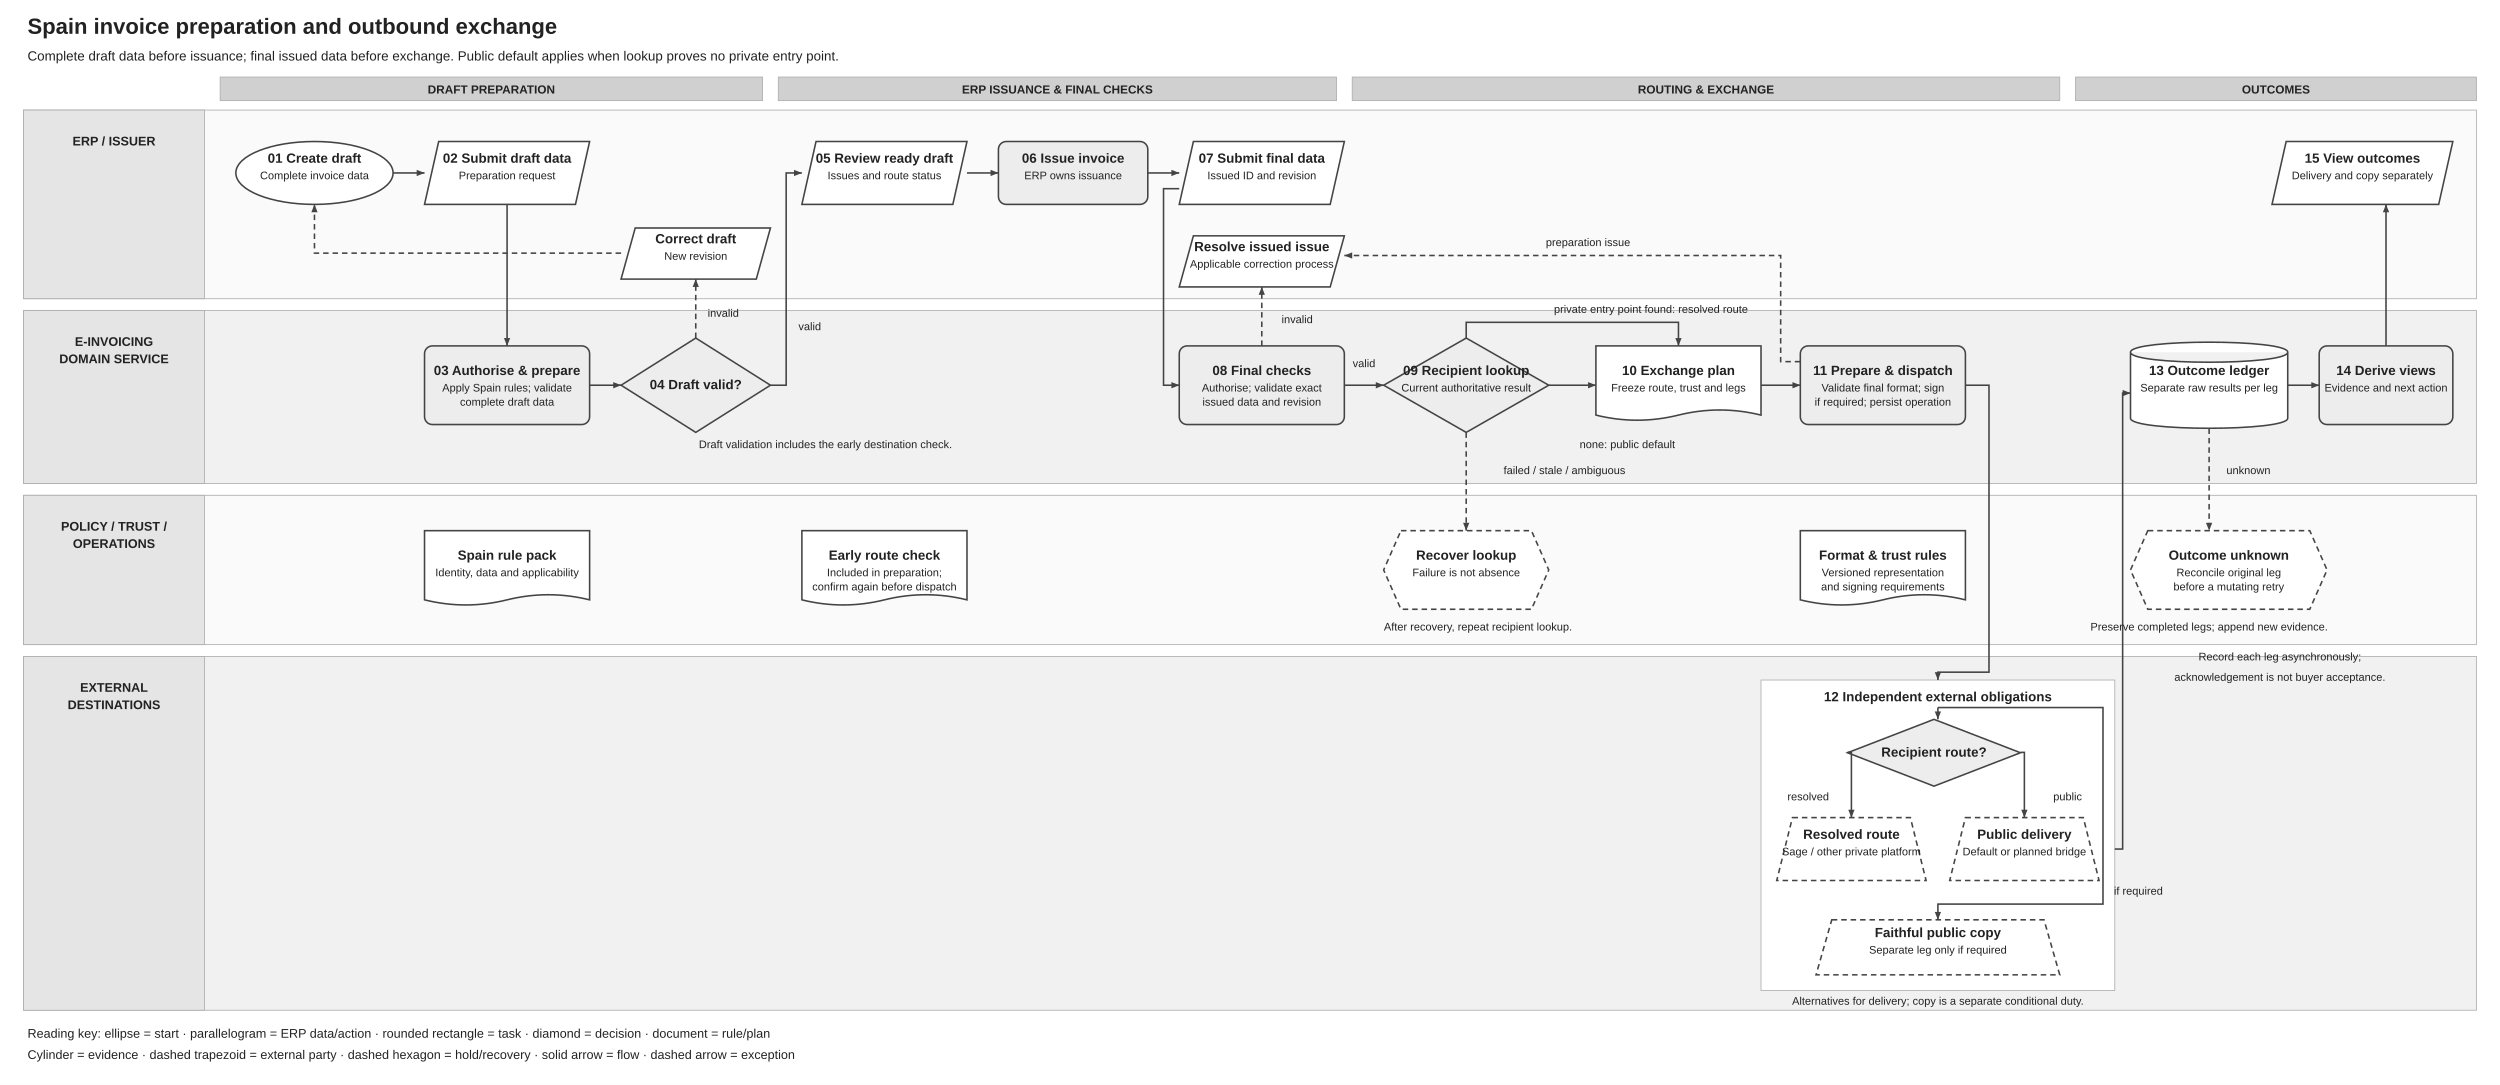
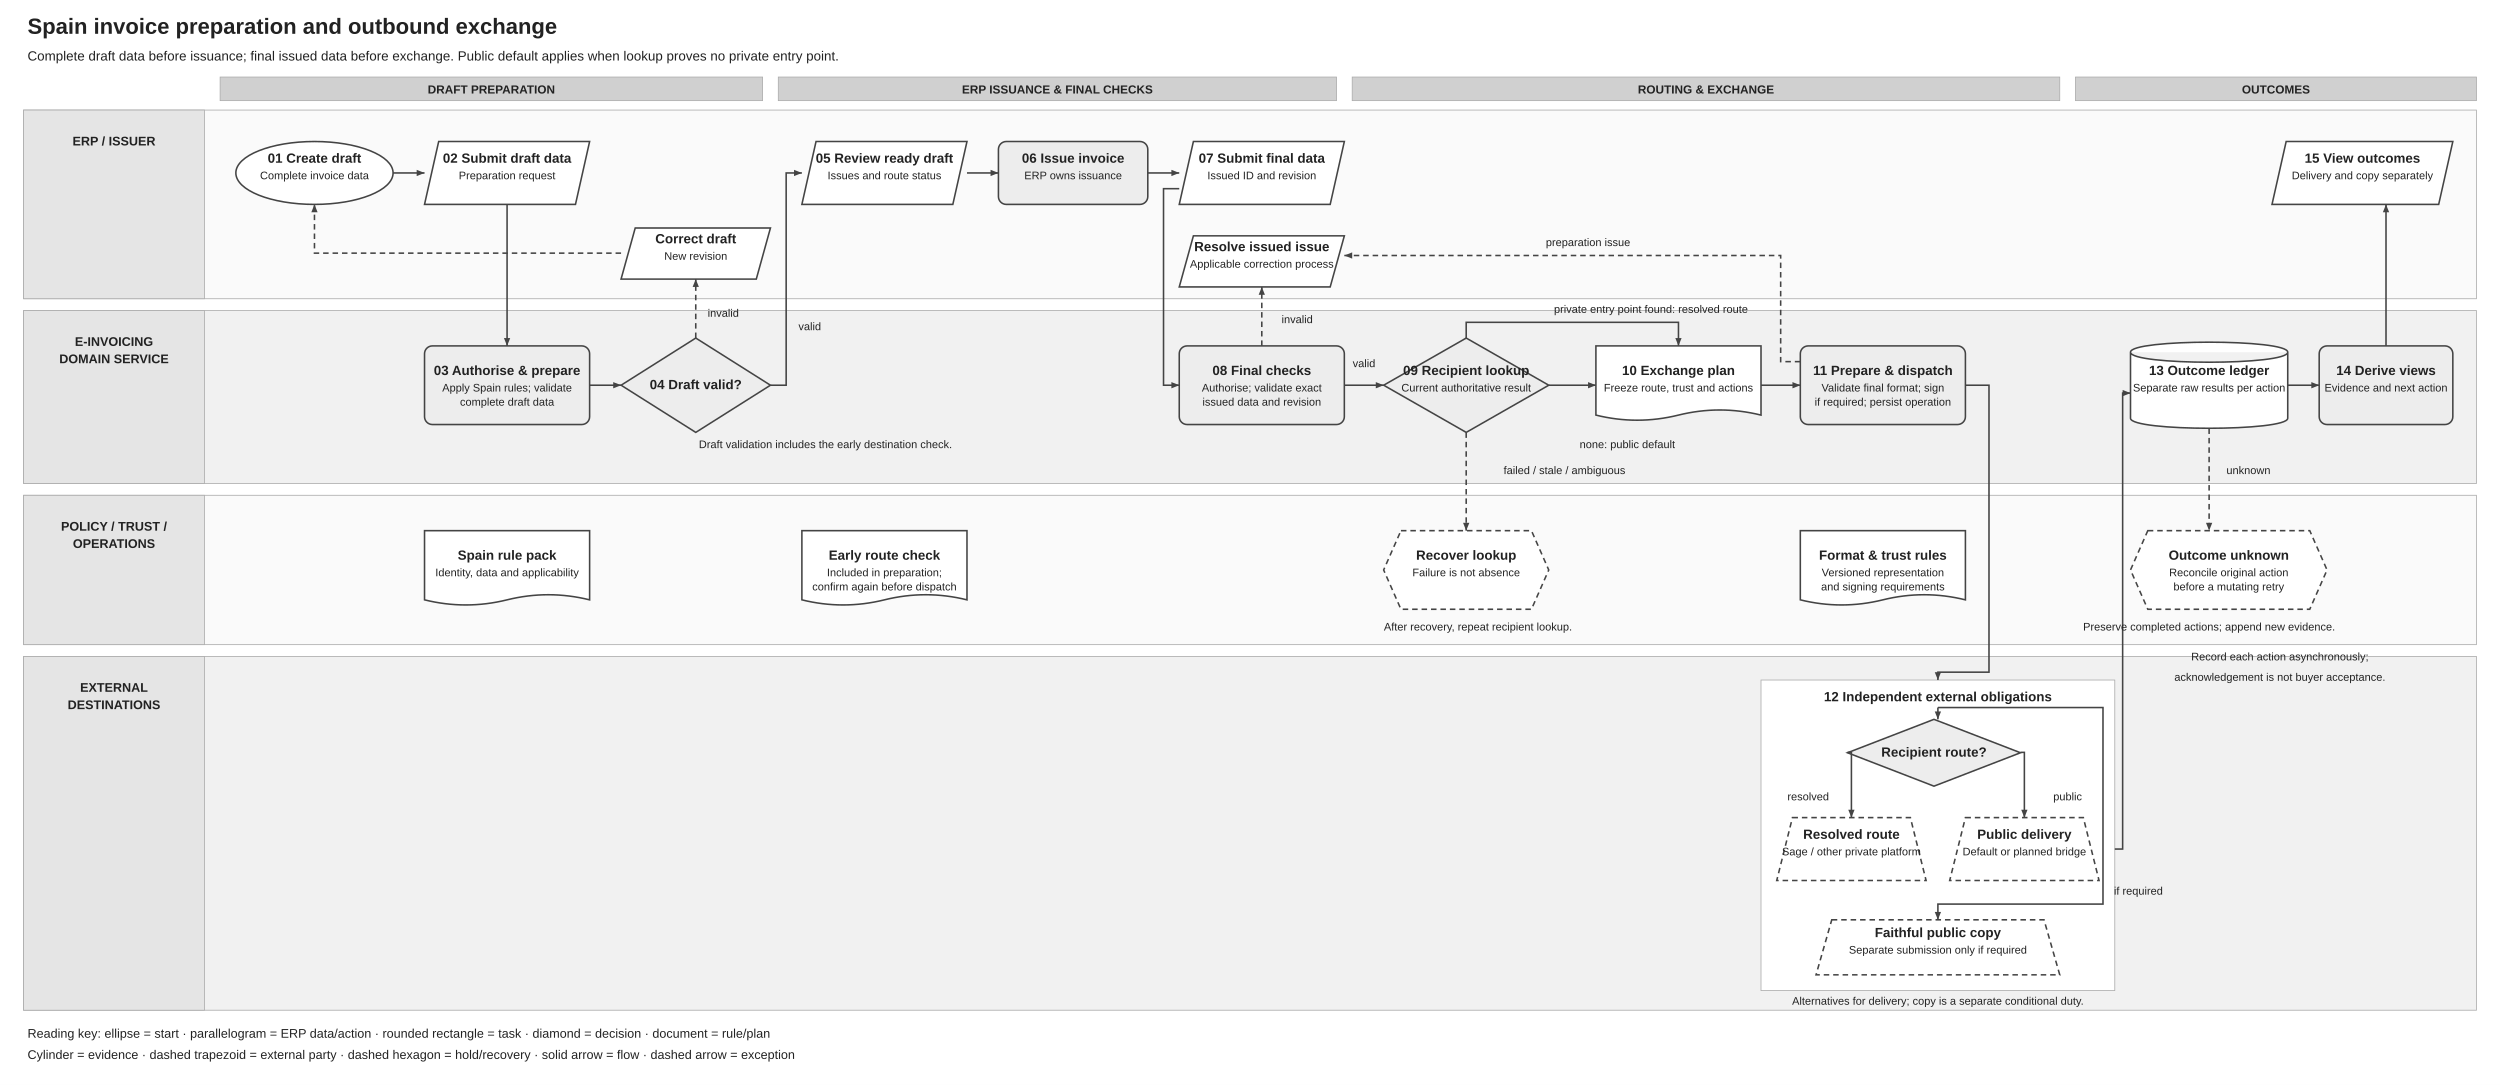
<svg xmlns="http://www.w3.org/2000/svg" viewBox="0 0 3180 1380" role="img" aria-labelledby="title desc">
  <rect width="3180" height="1380" fill="white" />
  <text x="35" y="43" text-anchor="start" font-family="Arial,sans-serif" font-size="28" font-weight="700" fill="#222">Spain invoice preparation and outbound exchange</text>
  <text x="35" y="77" text-anchor="start" font-family="Arial,sans-serif" font-size="17" font-weight="400" fill="#222">Complete draft data before issuance; final issued data before exchange. Public default applies when lookup proves no private entry point.</text>
  <rect x="280" y="98" width="690" height="30" fill="#d0d0d0" stroke="#aaa" />
  <text x="625.0" y="119" text-anchor="middle" font-family="Arial,sans-serif" font-size="15" font-weight="700" fill="#222">DRAFT PREPARATION</text>
  <rect x="990" y="98" width="710" height="30" fill="#d0d0d0" stroke="#aaa" />
  <text x="1345.0" y="119" text-anchor="middle" font-family="Arial,sans-serif" font-size="15" font-weight="700" fill="#222">ERP ISSUANCE &amp; FINAL CHECKS</text>
  <rect x="1720" y="98" width="900" height="30" fill="#d0d0d0" stroke="#aaa" />
  <text x="2170.0" y="119" text-anchor="middle" font-family="Arial,sans-serif" font-size="15" font-weight="700" fill="#222">ROUTING &amp; EXCHANGE</text>
  <rect x="2640" y="98" width="510" height="30" fill="#d0d0d0" stroke="#aaa" />
  <text x="2895.0" y="119" text-anchor="middle" font-family="Arial,sans-serif" font-size="15" font-weight="700" fill="#222">OUTCOMES</text>
  <rect x="30" y="140" width="3120" height="240" fill="#fafafa" stroke="#aaa" />
  <rect x="30" y="140" width="230" height="240" fill="#e5e5e5" stroke="#aaa" />
  <text x="145" y="185" text-anchor="middle" font-family="Arial,sans-serif" font-size="16" font-weight="700" fill="#222">ERP / ISSUER</text>
  <rect x="30" y="395" width="3120" height="220" fill="#f1f1f1" stroke="#aaa" />
  <rect x="30" y="395" width="230" height="220" fill="#e5e5e5" stroke="#aaa" />
  <text x="145" y="440" text-anchor="middle" font-family="Arial,sans-serif" font-size="16" font-weight="700" fill="#222">E-INVOICING</text>
  <text x="145" y="462" text-anchor="middle" font-family="Arial,sans-serif" font-size="16" font-weight="700" fill="#222">DOMAIN SERVICE</text>
  <rect x="30" y="630" width="3120" height="190" fill="#fafafa" stroke="#aaa" />
  <rect x="30" y="630" width="230" height="190" fill="#e5e5e5" stroke="#aaa" />
  <text x="145" y="675" text-anchor="middle" font-family="Arial,sans-serif" font-size="16" font-weight="700" fill="#222">POLICY / TRUST /</text>
  <text x="145" y="697" text-anchor="middle" font-family="Arial,sans-serif" font-size="16" font-weight="700" fill="#222">OPERATIONS</text>
  <rect x="30" y="835" width="3120" height="450" fill="#f1f1f1" stroke="#aaa" />
  <rect x="30" y="835" width="230" height="450" fill="#e5e5e5" stroke="#aaa" />
  <text x="145" y="880" text-anchor="middle" font-family="Arial,sans-serif" font-size="16" font-weight="700" fill="#222">EXTERNAL</text>
  <text x="145" y="902" text-anchor="middle" font-family="Arial,sans-serif" font-size="16" font-weight="700" fill="#222">DESTINATIONS</text>
  <ellipse cx="400.0" cy="220.0" rx="100.0" ry="40.0" fill="#ffffff" stroke="#444" stroke-width="2" />
  <text x="400.0" y="207.0" text-anchor="middle" font-family="Arial,sans-serif" font-size="17" font-weight="700" fill="#222">01 Create draft</text>
  <text x="400.0" y="228.0" text-anchor="middle" font-family="Arial,sans-serif" font-size="14" font-weight="400" fill="#222">Complete invoice data</text>
  <path d="M558 180 H750 L732 260 H540 Z" fill="#ffffff" stroke="#444" stroke-width="2" />
  <text x="645.0" y="207.0" text-anchor="middle" font-family="Arial,sans-serif" font-size="17" font-weight="700" fill="#222">02 Submit draft data</text>
  <text x="645.0" y="228.0" text-anchor="middle" font-family="Arial,sans-serif" font-size="14" font-weight="400" fill="#222">Preparation request</text>
  <path d="M808 290 H980 L962 355 H790 Z" fill="#ffffff" stroke="#444" stroke-width="2" />
  <text x="885.0" y="309.5" text-anchor="middle" font-family="Arial,sans-serif" font-size="17" font-weight="700" fill="#222">Correct draft</text>
  <text x="885.0" y="330.5" text-anchor="middle" font-family="Arial,sans-serif" font-size="14" font-weight="400" fill="#222">New revision</text>
  <path d="M1038 180 H1230 L1212 260 H1020 Z" fill="#ffffff" stroke="#444" stroke-width="2" />
  <text x="1125.0" y="207.0" text-anchor="middle" font-family="Arial,sans-serif" font-size="17" font-weight="700" fill="#222">05 Review ready draft</text>
  <text x="1125.0" y="228.0" text-anchor="middle" font-family="Arial,sans-serif" font-size="14" font-weight="400" fill="#222">Issues and route status</text>
  <rect x="1270" y="180" width="190" height="80" rx="10" fill="#ededed" stroke="#444" stroke-width="2" />
  <text x="1365.0" y="207.0" text-anchor="middle" font-family="Arial,sans-serif" font-size="17" font-weight="700" fill="#222">06 Issue invoice</text>
  <text x="1365.0" y="228.0" text-anchor="middle" font-family="Arial,sans-serif" font-size="14" font-weight="400" fill="#222">ERP owns issuance</text>
  <path d="M1518 180 H1710 L1692 260 H1500 Z" fill="#ffffff" stroke="#444" stroke-width="2" />
  <text x="1605.0" y="207.0" text-anchor="middle" font-family="Arial,sans-serif" font-size="17" font-weight="700" fill="#222">07 Submit final data</text>
  <text x="1605.0" y="228.0" text-anchor="middle" font-family="Arial,sans-serif" font-size="14" font-weight="400" fill="#222">Issued ID and revision</text>
  <path d="M1518 300 H1710 L1692 365 H1500 Z" fill="#ffffff" stroke="#444" stroke-width="2" />
  <text x="1605.0" y="319.5" text-anchor="middle" font-family="Arial,sans-serif" font-size="17" font-weight="700" fill="#222">Resolve issued issue</text>
  <text x="1605.0" y="340.5" text-anchor="middle" font-family="Arial,sans-serif" font-size="14" font-weight="400" fill="#222">Applicable correction process</text>
  <rect x="540" y="440" width="210" height="100" rx="10" fill="#ededed" stroke="#444" stroke-width="2" />
  <text x="645.0" y="477.0" text-anchor="middle" font-family="Arial,sans-serif" font-size="17" font-weight="700" fill="#222">03 Authorise &amp; prepare</text>
  <text x="645.0" y="498.0" text-anchor="middle" font-family="Arial,sans-serif" font-size="14" font-weight="400" fill="#222">Apply Spain rules; validate</text>
  <text x="645.0" y="516.0" text-anchor="middle" font-family="Arial,sans-serif" font-size="14" font-weight="400" fill="#222">complete draft data</text>
  <path d="M885.0 430 L980 490.0 L885.0 550 L790 490.0 Z" fill="#ededed" stroke="#444" stroke-width="2" />
  <text x="885.0" y="495.0" text-anchor="middle" font-family="Arial,sans-serif" font-size="17" font-weight="700" fill="#222">04 Draft valid?</text>
  <rect x="1500" y="440" width="210" height="100" rx="10" fill="#ededed" stroke="#444" stroke-width="2" />
  <text x="1605.0" y="477.0" text-anchor="middle" font-family="Arial,sans-serif" font-size="17" font-weight="700" fill="#222">08 Final checks</text>
  <text x="1605.0" y="498.0" text-anchor="middle" font-family="Arial,sans-serif" font-size="14" font-weight="400" fill="#222">Authorise; validate exact</text>
  <text x="1605.0" y="516.0" text-anchor="middle" font-family="Arial,sans-serif" font-size="14" font-weight="400" fill="#222">issued data and revision</text>
  <path d="M1865.0 430 L1970 490.0 L1865.0 550 L1760 490.0 Z" fill="#ededed" stroke="#444" stroke-width="2" />
  <text x="1865.0" y="477.0" text-anchor="middle" font-family="Arial,sans-serif" font-size="17" font-weight="700" fill="#222">09 Recipient lookup</text>
  <text x="1865.0" y="498.0" text-anchor="middle" font-family="Arial,sans-serif" font-size="14" font-weight="400" fill="#222">Current authoritative result</text>
  <path d="M2030 440 H2240 V528 Q2187.5 515 2135.0 528 Q2082.5 541 2030 528 Z" fill="#ffffff" stroke="#444" stroke-width="2" />
  <text x="2135.0" y="477.0" text-anchor="middle" font-family="Arial,sans-serif" font-size="17" font-weight="700" fill="#222">10 Exchange plan</text>
-   <text x="2135.0" y="498.0" text-anchor="middle" font-family="Arial,sans-serif" font-size="14" font-weight="400" fill="#222">Freeze route, trust and legs</text>
+   <text x="2135.0" y="498.0" text-anchor="middle" font-family="Arial,sans-serif" font-size="14" font-weight="400" fill="#222">Freeze route, trust and actions</text>
  <rect x="2290" y="440" width="210" height="100" rx="10" fill="#ededed" stroke="#444" stroke-width="2" />
  <text x="2395.0" y="477.0" text-anchor="middle" font-family="Arial,sans-serif" font-size="17" font-weight="700" fill="#222">11 Prepare &amp; dispatch</text>
  <text x="2395.0" y="498.0" text-anchor="middle" font-family="Arial,sans-serif" font-size="14" font-weight="400" fill="#222">Validate final format; sign</text>
  <text x="2395.0" y="516.0" text-anchor="middle" font-family="Arial,sans-serif" font-size="14" font-weight="400" fill="#222">if required; persist operation</text>
  <path d="M2710 448 C2710 431 2910 431 2910 448 V532 C2910 549 2710 549 2710 532 Z M2710 448 C2710 465 2910 465 2910 448" fill="#ffffff" stroke="#444" stroke-width="2" />
  <text x="2810.0" y="477.0" text-anchor="middle" font-family="Arial,sans-serif" font-size="17" font-weight="700" fill="#222">13 Outcome ledger</text>
-   <text x="2810.0" y="498.0" text-anchor="middle" font-family="Arial,sans-serif" font-size="14" font-weight="400" fill="#222">Separate raw results per leg</text>
+   <text x="2810.0" y="498.0" text-anchor="middle" font-family="Arial,sans-serif" font-size="14" font-weight="400" fill="#222">Separate raw results per action</text>
  <rect x="2950" y="440" width="170" height="100" rx="10" fill="#ededed" stroke="#444" stroke-width="2" />
  <text x="3035.0" y="477.0" text-anchor="middle" font-family="Arial,sans-serif" font-size="17" font-weight="700" fill="#222">14 Derive views</text>
  <text x="3035.0" y="498.0" text-anchor="middle" font-family="Arial,sans-serif" font-size="14" font-weight="400" fill="#222">Evidence and next action</text>
  <path d="M2908 180 H3120 L3102 260 H2890 Z" fill="#ffffff" stroke="#444" stroke-width="2" />
  <text x="3005.0" y="207.0" text-anchor="middle" font-family="Arial,sans-serif" font-size="17" font-weight="700" fill="#222">15 View outcomes</text>
  <text x="3005.0" y="228.0" text-anchor="middle" font-family="Arial,sans-serif" font-size="14" font-weight="400" fill="#222">Delivery and copy separately</text>
  <path d="M540 675 H750 V763 Q697.5 750 645.0 763 Q592.5 776 540 763 Z" fill="#ffffff" stroke="#444" stroke-width="2" />
  <text x="645.0" y="712.0" text-anchor="middle" font-family="Arial,sans-serif" font-size="17" font-weight="700" fill="#222">Spain rule pack</text>
  <text x="645.0" y="733.0" text-anchor="middle" font-family="Arial,sans-serif" font-size="14" font-weight="400" fill="#222">Identity, data and applicability</text>
  <path d="M1020 675 H1230 V763 Q1177.5 750 1125.0 763 Q1072.5 776 1020 763 Z" fill="#ffffff" stroke="#444" stroke-width="2" />
  <text x="1125.0" y="712.0" text-anchor="middle" font-family="Arial,sans-serif" font-size="17" font-weight="700" fill="#222">Early route check</text>
  <text x="1125.0" y="733.0" text-anchor="middle" font-family="Arial,sans-serif" font-size="14" font-weight="400" fill="#222">Included in preparation;</text>
  <text x="1125.0" y="751.0" text-anchor="middle" font-family="Arial,sans-serif" font-size="14" font-weight="400" fill="#222">confirm again before dispatch</text>
  <path d="M1782 675 H1948 L1970 725.0 L1948 775 H1782 L1760 725.0 Z" fill="#ffffff" stroke="#444" stroke-width="2" stroke-dasharray="7 5" />
  <text x="1865.0" y="712.0" text-anchor="middle" font-family="Arial,sans-serif" font-size="17" font-weight="700" fill="#222">Recover lookup</text>
  <text x="1865.0" y="733.0" text-anchor="middle" font-family="Arial,sans-serif" font-size="14" font-weight="400" fill="#222">Failure is not absence</text>
  <path d="M2290 675 H2500 V763 Q2447.5 750 2395.0 763 Q2342.5 776 2290 763 Z" fill="#ffffff" stroke="#444" stroke-width="2" />
  <text x="2395.0" y="712.0" text-anchor="middle" font-family="Arial,sans-serif" font-size="17" font-weight="700" fill="#222">Format &amp; trust rules</text>
  <text x="2395.0" y="733.0" text-anchor="middle" font-family="Arial,sans-serif" font-size="14" font-weight="400" fill="#222">Versioned representation</text>
  <text x="2395.0" y="751.0" text-anchor="middle" font-family="Arial,sans-serif" font-size="14" font-weight="400" fill="#222">and signing requirements</text>
  <path d="M2732 675 H2938 L2960 725.0 L2938 775 H2732 L2710 725.0 Z" fill="#ffffff" stroke="#444" stroke-width="2" stroke-dasharray="7 5" />
  <text x="2835.0" y="712.0" text-anchor="middle" font-family="Arial,sans-serif" font-size="17" font-weight="700" fill="#222">Outcome unknown</text>
-   <text x="2835.0" y="733.0" text-anchor="middle" font-family="Arial,sans-serif" font-size="14" font-weight="400" fill="#222">Reconcile original leg</text>
+   <text x="2835.0" y="733.0" text-anchor="middle" font-family="Arial,sans-serif" font-size="14" font-weight="400" fill="#222">Reconcile original action</text>
  <text x="2835.0" y="751.0" text-anchor="middle" font-family="Arial,sans-serif" font-size="14" font-weight="400" fill="#222">before a mutating retry</text>
  <rect x="2240" y="865" width="450" height="395" fill="#ffffff" stroke="#aaa" />
  <text x="2465" y="892" text-anchor="middle" font-family="Arial,sans-serif" font-size="17" font-weight="700" fill="#222">12  Independent external obligations</text>
  <path d="M2460.0 915 L2570 957.5 L2460.0 1000 L2350 957.5 Z" fill="#ededed" stroke="#444" stroke-width="2" />
  <text x="2460.0" y="962.5" text-anchor="middle" font-family="Arial,sans-serif" font-size="17" font-weight="700" fill="#222">Recipient route?</text>
  <path d="M2280 1040 H2430 L2450 1120 H2260 Z" fill="#ffffff" stroke="#444" stroke-width="2" stroke-dasharray="7 5" />
  <text x="2355.0" y="1067.0" text-anchor="middle" font-family="Arial,sans-serif" font-size="17" font-weight="700" fill="#222">Resolved route</text>
  <text x="2355.0" y="1088.0" text-anchor="middle" font-family="Arial,sans-serif" font-size="14" font-weight="400" fill="#222">Sage / other private platform</text>
  <path d="M2500 1040 H2650 L2670 1120 H2480 Z" fill="#ffffff" stroke="#444" stroke-width="2" stroke-dasharray="7 5" />
  <text x="2575.0" y="1067.0" text-anchor="middle" font-family="Arial,sans-serif" font-size="17" font-weight="700" fill="#222">Public delivery</text>
  <text x="2575.0" y="1088.0" text-anchor="middle" font-family="Arial,sans-serif" font-size="14" font-weight="400" fill="#222">Default or planned bridge</text>
  <path d="M2330 1170 H2600 L2620 1240 H2310 Z" fill="#ffffff" stroke="#444" stroke-width="2" stroke-dasharray="7 5" />
  <text x="2465.0" y="1192.0" text-anchor="middle" font-family="Arial,sans-serif" font-size="17" font-weight="700" fill="#222">Faithful public copy</text>
-   <text x="2465.0" y="1213.0" text-anchor="middle" font-family="Arial,sans-serif" font-size="14" font-weight="400" fill="#222">Separate leg only if required</text>
+   <text x="2465.0" y="1213.0" text-anchor="middle" font-family="Arial,sans-serif" font-size="14" font-weight="400" fill="#222">Separate submission only if required</text>
  <path d="M500 220 L540 220" fill="none" stroke="#444" stroke-width="2" />
  <polygon points="540.0,220.0 530.0,216.0 530.0,224.0" fill="#444" />
  <path d="M645 260 L645 440" fill="none" stroke="#444" stroke-width="2" />
  <polygon points="645.0,440.0 649.0,430.0 641.0,430.0" fill="#444" />
  <path d="M750 490 L790 490" fill="none" stroke="#444" stroke-width="2" />
  <polygon points="790.0,490.0 780.0,486.0 780.0,494.0" fill="#444" />
  <path d="M885 430 L885 355" fill="none" stroke="#444" stroke-width="2" stroke-dasharray="7 5" />
  <polygon points="885.0,355.0 881.0,365.0 889.0,365.0" fill="#444" />
  <text x="920" y="403" text-anchor="middle" font-family="Arial,sans-serif" font-size="14" font-weight="400" fill="#222">invalid</text>
  <path d="M790 322 L400 322 L400 260" fill="none" stroke="#444" stroke-width="2" stroke-dasharray="7 5" />
  <polygon points="400.0,260.0 396.0,270.0 404.0,270.0" fill="#444" />
  <path d="M980 490 L1000 490 L1000 220 L1020 220" fill="none" stroke="#444" stroke-width="2" />
  <polygon points="1020.0,220.0 1010.0,216.0 1010.0,224.0" fill="#444" />
  <text x="1030" y="420" text-anchor="middle" font-family="Arial,sans-serif" font-size="14" font-weight="400" fill="#222">valid</text>
  <path d="M1230 220 L1270 220" fill="none" stroke="#444" stroke-width="2" />
  <polygon points="1270.0,220.0 1260.0,216.0 1260.0,224.0" fill="#444" />
  <path d="M1460 220 L1500 220" fill="none" stroke="#444" stroke-width="2" />
  <polygon points="1500.0,220.0 1490.0,216.0 1490.0,224.0" fill="#444" />
  <path d="M1500 240 L1480 240 L1480 490 L1500 490" fill="none" stroke="#444" stroke-width="2" />
  <polygon points="1500.0,490.0 1490.0,486.0 1490.0,494.0" fill="#444" />
  <path d="M1605 440 L1605 365" fill="none" stroke="#444" stroke-width="2" stroke-dasharray="7 5" />
  <polygon points="1605.0,365.0 1601.0,375.0 1609.0,375.0" fill="#444" />
  <text x="1650" y="411" text-anchor="middle" font-family="Arial,sans-serif" font-size="14" font-weight="400" fill="#222">invalid</text>
  <path d="M1710 490 L1760 490" fill="none" stroke="#444" stroke-width="2" />
  <polygon points="1760.0,490.0 1750.0,486.0 1750.0,494.0" fill="#444" />
  <text x="1735" y="467" text-anchor="middle" font-family="Arial,sans-serif" font-size="14" font-weight="400" fill="#222">valid</text>
  <path d="M1865 430 L1865 410 L2135 410 L2135 440" fill="none" stroke="#444" stroke-width="2" />
  <polygon points="2135.0,440.0 2139.0,430.0 2131.0,430.0" fill="#444" />
  <text x="2100" y="398" text-anchor="middle" font-family="Arial,sans-serif" font-size="14" font-weight="400" fill="#222">private entry point found: resolved route</text>
  <path d="M1970 490 L2030 490" fill="none" stroke="#444" stroke-width="2" />
  <polygon points="2030.0,490.0 2020.0,486.0 2020.0,494.0" fill="#444" />
  <text x="2070" y="570" text-anchor="middle" font-family="Arial,sans-serif" font-size="14" font-weight="400" fill="#222">none: public default</text>
  <path d="M1865 550 L1865 675" fill="none" stroke="#444" stroke-width="2" stroke-dasharray="7 5" />
  <polygon points="1865.0,675.0 1869.0,665.0 1861.0,665.0" fill="#444" />
  <text x="1990" y="603" text-anchor="middle" font-family="Arial,sans-serif" font-size="14" font-weight="400" fill="#222">failed / stale / ambiguous</text>
  <path d="M2240 490 L2290 490" fill="none" stroke="#444" stroke-width="2" />
  <polygon points="2290.0,490.0 2280.0,486.0 2280.0,494.0" fill="#444" />
  <path d="M2290 460 L2265 460 L2265 325 L1710 325" fill="none" stroke="#444" stroke-width="2" stroke-dasharray="7 5" />
  <polygon points="1710.0,325.0 1720.0,329.0 1720.0,321.0" fill="#444" />
  <text x="2020" y="313" text-anchor="middle" font-family="Arial,sans-serif" font-size="14" font-weight="400" fill="#222">preparation issue</text>
  <path d="M2500 490 L2530 490 L2530 855 L2465 855 L2465 865" fill="none" stroke="#444" stroke-width="2" />
  <polygon points="2465.0,865.0 2469.0,855.0 2461.0,855.0" fill="#444" />
  <path d="M2465 900 L2465 915" fill="none" stroke="#444" stroke-width="2" />
  <polygon points="2465.0,915.0 2469.0,905.0 2461.0,905.0" fill="#444" />
  <path d="M2350 957 L2355 957 L2355 1040" fill="none" stroke="#444" stroke-width="2" />
  <polygon points="2355.0,1040.0 2359.0,1030.0 2351.0,1030.0" fill="#444" />
  <text x="2300" y="1018" text-anchor="middle" font-family="Arial,sans-serif" font-size="14" font-weight="400" fill="#222">resolved</text>
  <path d="M2570 957 L2575 957 L2575 1040" fill="none" stroke="#444" stroke-width="2" />
  <polygon points="2575.0,1040.0 2579.0,1030.0 2571.0,1030.0" fill="#444" />
  <text x="2630" y="1018" text-anchor="middle" font-family="Arial,sans-serif" font-size="14" font-weight="400" fill="#222">public</text>
  <path d="M2465 900 L2675 900 L2675 1150 L2465 1150 L2465 1170" fill="none" stroke="#444" stroke-width="2" />
  <polygon points="2465.0,1170.0 2469.0,1160.0 2461.0,1160.0" fill="#444" />
  <text x="2720" y="1138" text-anchor="middle" font-family="Arial,sans-serif" font-size="14" font-weight="400" fill="#222">if required</text>
  <path d="M2690 1080 L2700 1080 L2700 500 L2710 500" fill="none" stroke="#444" stroke-width="2" />
  <polygon points="2710.0,500.0 2700.0,496.0 2700.0,504.0" fill="#444" />
  <path d="M2910 490 L2950 490" fill="none" stroke="#444" stroke-width="2" />
  <polygon points="2950.0,490.0 2940.0,486.0 2940.0,494.0" fill="#444" />
  <path d="M3035 440 L3035 260" fill="none" stroke="#444" stroke-width="2" />
  <polygon points="3035.0,260.0 3031.0,270.0 3039.0,270.0" fill="#444" />
  <path d="M2810 545 L2810 675" fill="none" stroke="#444" stroke-width="2" stroke-dasharray="7 5" />
  <polygon points="2810.0,675.0 2814.0,665.0 2806.0,665.0" fill="#444" />
  <text x="2860" y="603" text-anchor="middle" font-family="Arial,sans-serif" font-size="14" font-weight="400" fill="#222">unknown</text>
  <text x="1050" y="570" text-anchor="middle" font-family="Arial,sans-serif" font-size="14" font-weight="400" fill="#222">Draft validation includes the early destination check.</text>
-   <text x="2900" y="840" text-anchor="middle" font-family="Arial,sans-serif" font-size="14" font-weight="400" fill="#222">Record each leg asynchronously;</text>
+   <text x="2900" y="840" text-anchor="middle" font-family="Arial,sans-serif" font-size="14" font-weight="400" fill="#222">Record each action asynchronously;</text>
  <text x="2900" y="866" text-anchor="middle" font-family="Arial,sans-serif" font-size="14" font-weight="400" fill="#222">acknowledgement is not buyer acceptance.</text>
  <text x="1880" y="802" text-anchor="middle" font-family="Arial,sans-serif" font-size="14" font-weight="400" fill="#222">After recovery, repeat recipient lookup.</text>
-   <text x="2810" y="802" text-anchor="middle" font-family="Arial,sans-serif" font-size="14" font-weight="400" fill="#222">Preserve completed legs; append new evidence.</text>
+   <text x="2810" y="802" text-anchor="middle" font-family="Arial,sans-serif" font-size="14" font-weight="400" fill="#222">Preserve completed actions; append new evidence.</text>
  <text x="2465" y="1278" text-anchor="middle" font-family="Arial,sans-serif" font-size="14" font-weight="400" fill="#222">Alternatives for delivery; copy is a separate conditional duty.</text>
  <text x="35" y="1320" text-anchor="start" font-family="Arial,sans-serif" font-size="16" font-weight="400" fill="#222">Reading key: ellipse = start · parallelogram = ERP data/action · rounded rectangle = task · diamond = decision · document = rule/plan</text>
  <text x="35" y="1347" text-anchor="start" font-family="Arial,sans-serif" font-size="16" font-weight="400" fill="#222">Cylinder = evidence · dashed trapezoid = external party · dashed hexagon = hold/recovery · solid arrow = flow · dashed arrow = exception</text>
</svg>
